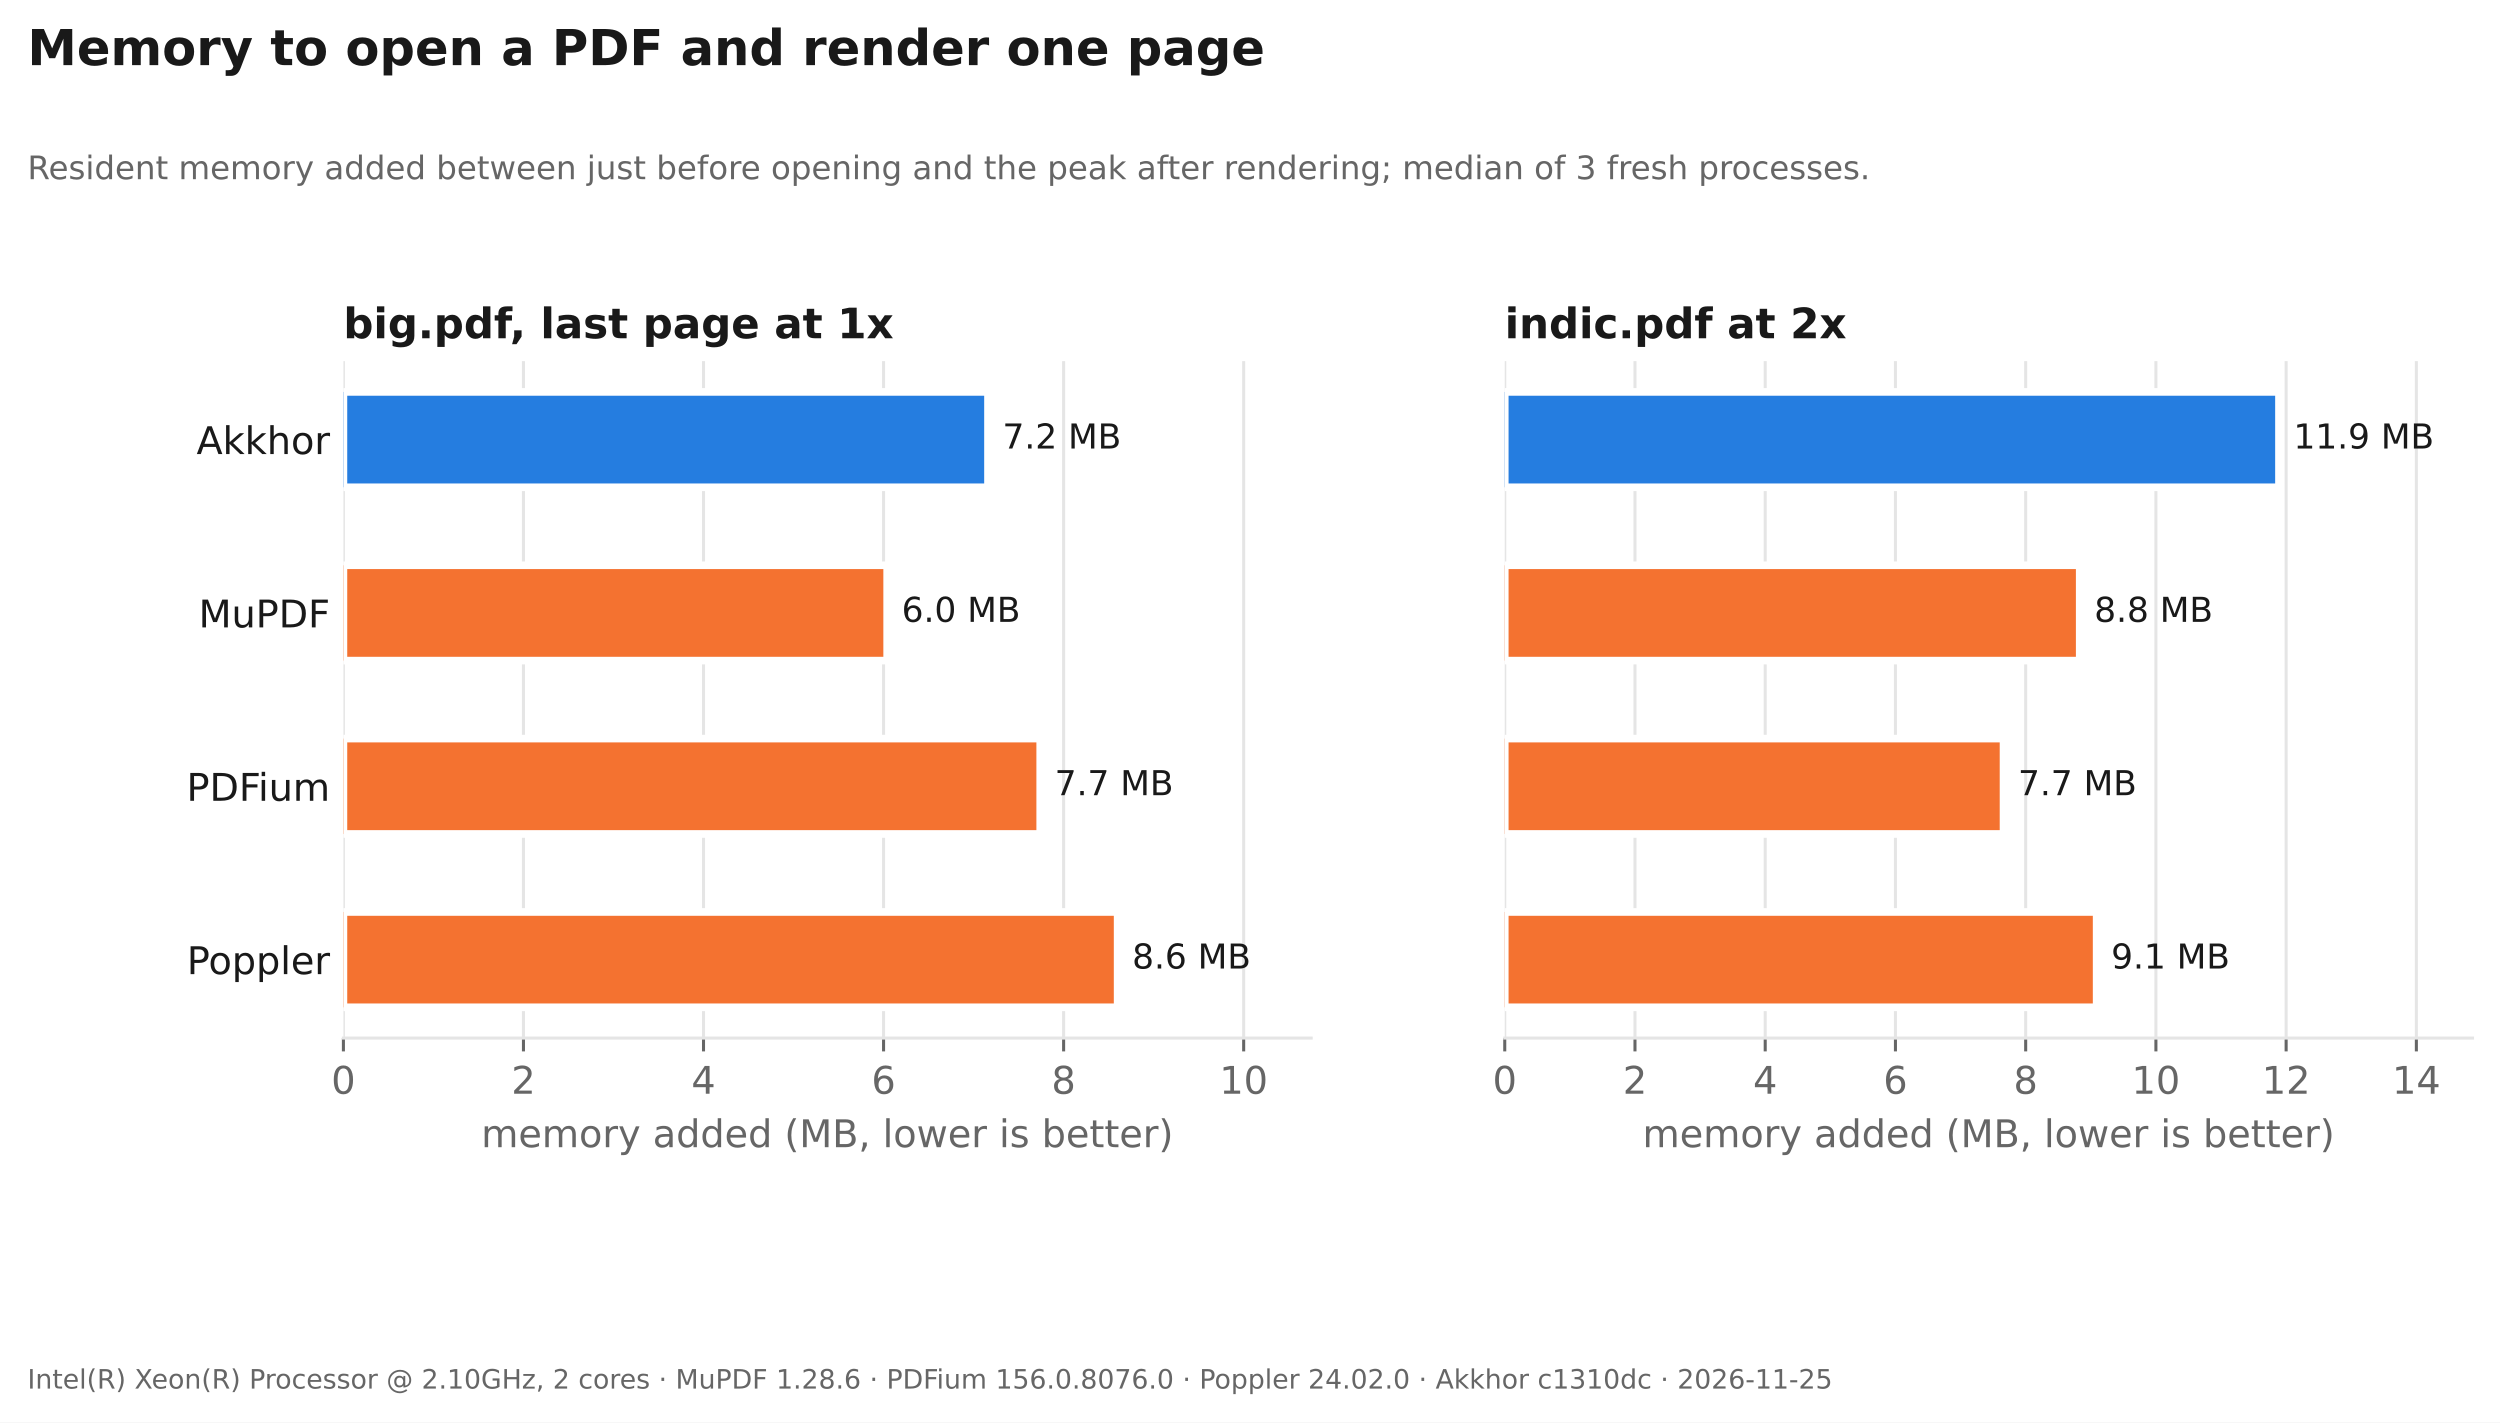
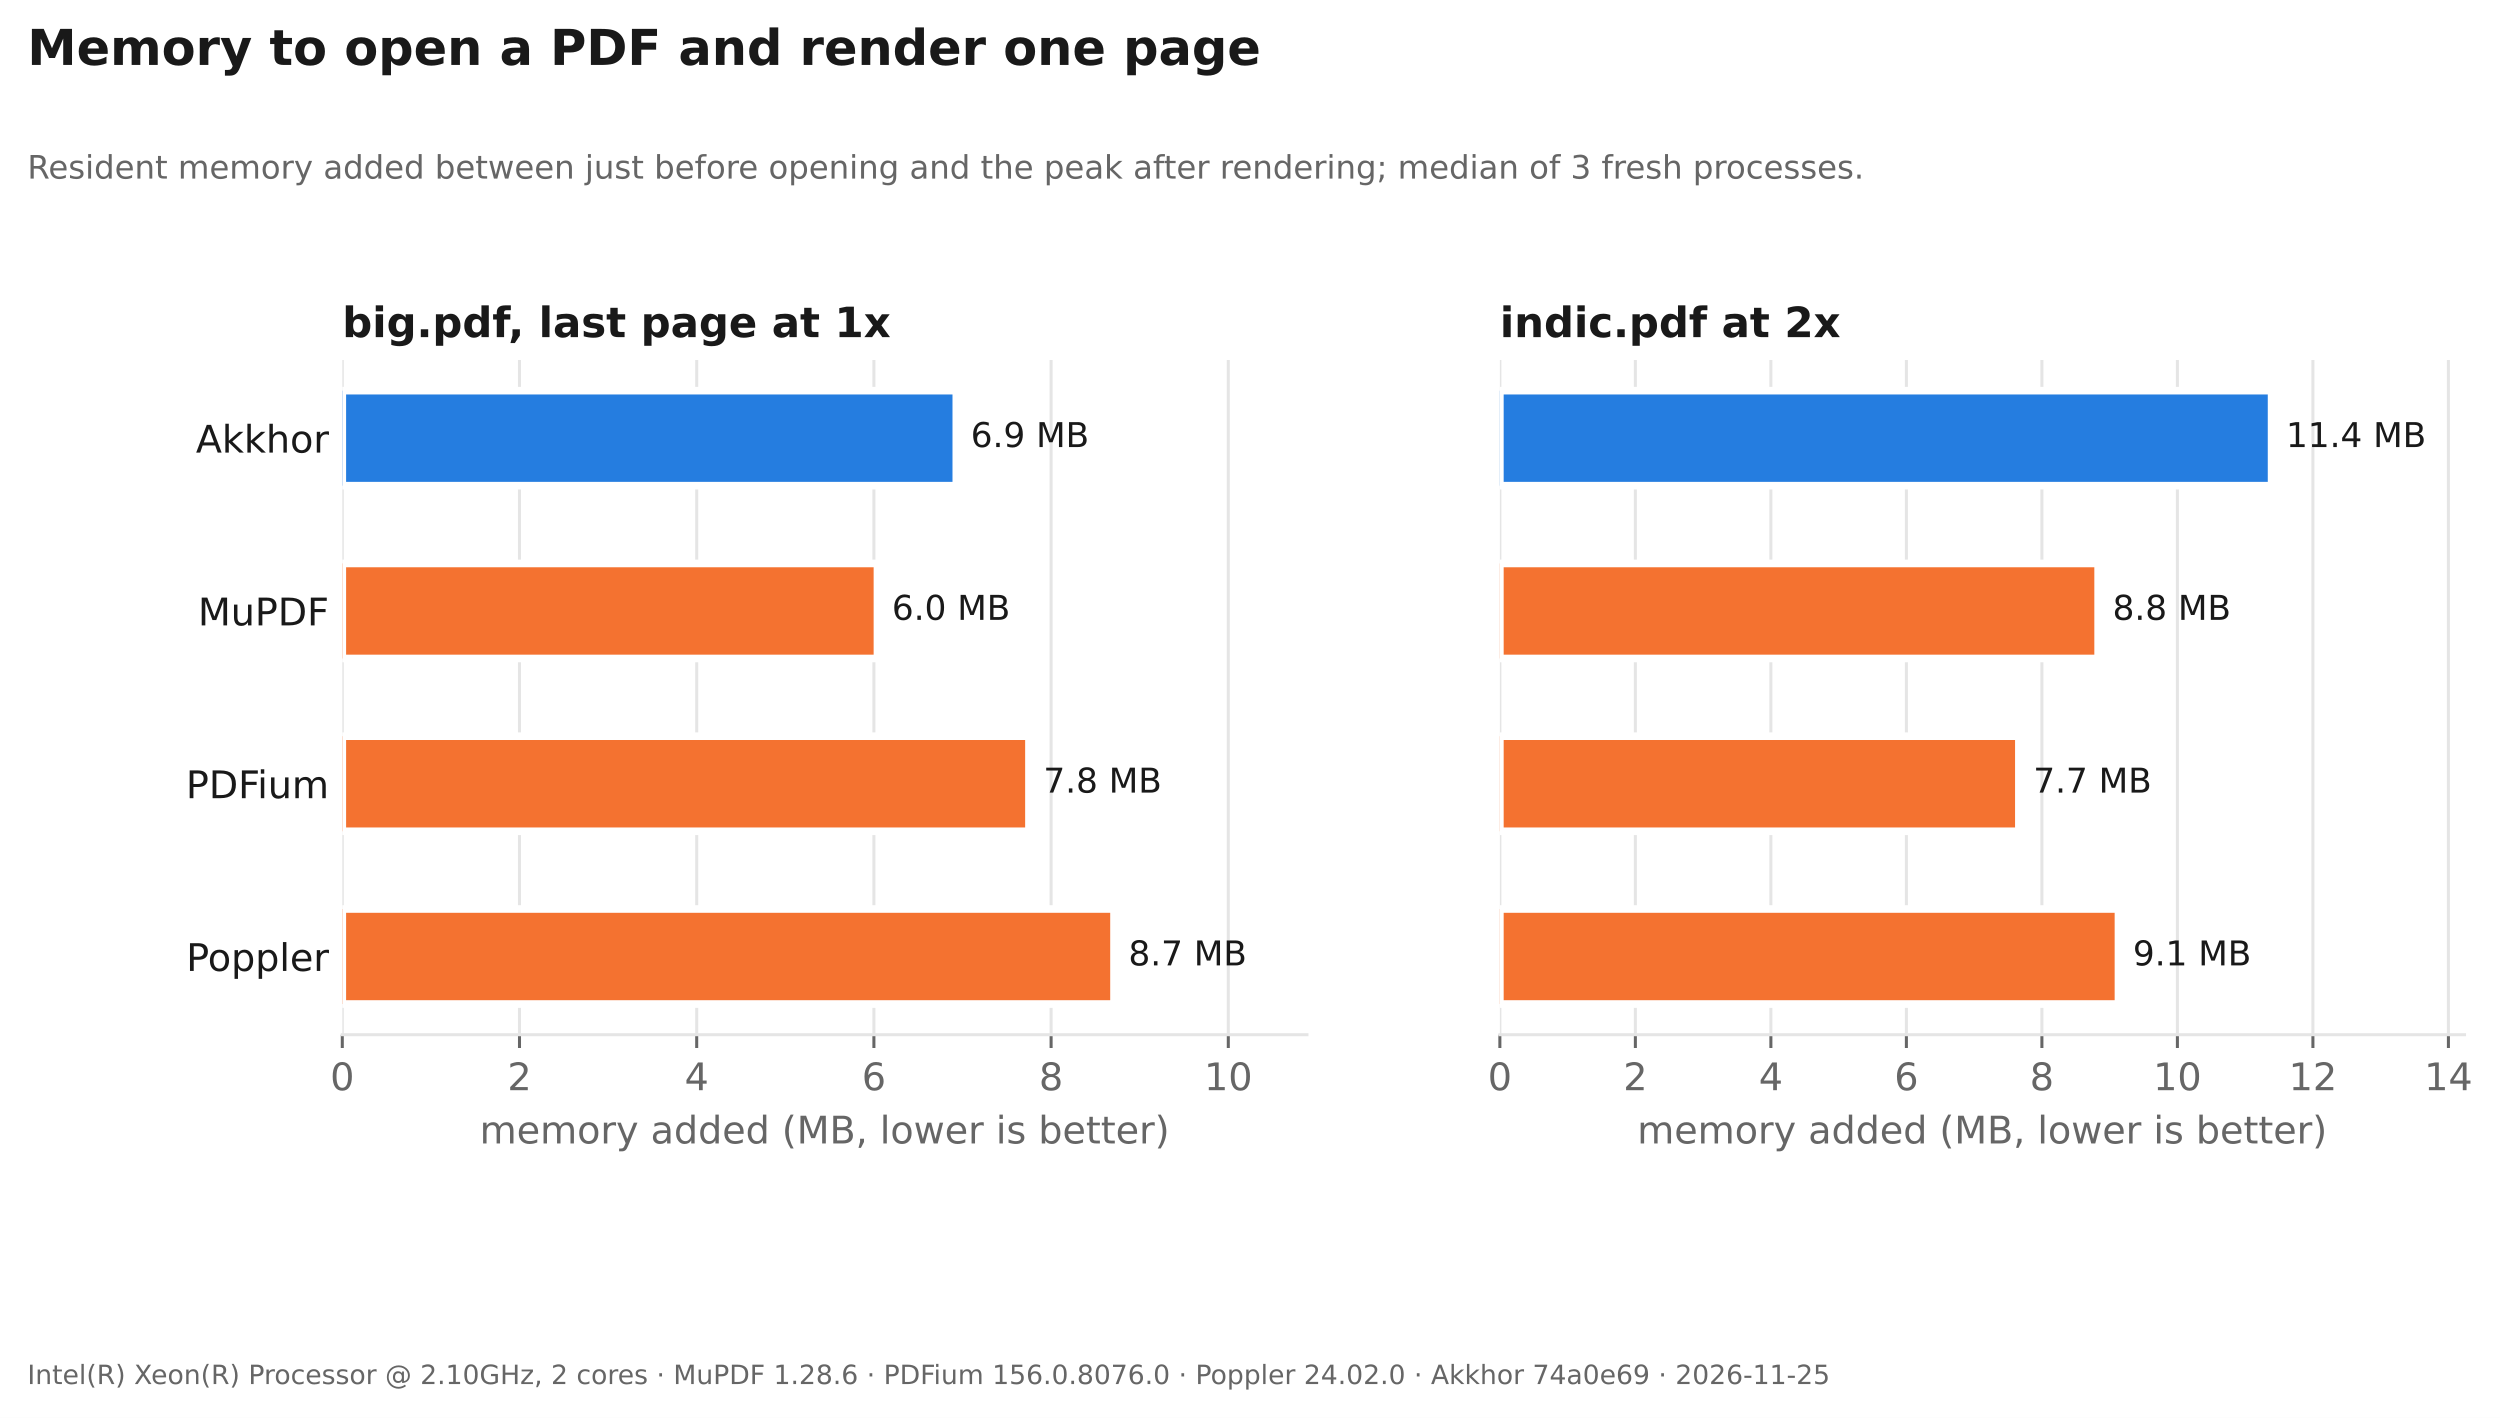
- <svg xmlns="http://www.w3.org/2000/svg" xmlns:xlink="http://www.w3.org/1999/xlink" width="655.2pt" height="372.802pt" viewBox="0 0 655.2 372.802" version="1.1">
+ <svg xmlns="http://www.w3.org/2000/svg" xmlns:xlink="http://www.w3.org/1999/xlink" width="657.332pt" height="372.802pt" viewBox="0 0 657.332 372.802" version="1.1">
  <defs>
    <style type="text/css">*{stroke-linejoin: round; stroke-linecap: butt}</style>
  </defs>
  <g id="figure_1">
    <g id="patch_1">
-       <path d="M 0 372.802  L 655.2 372.802  L 655.2 -0  L 0 -0  z " style="fill: #ffffff" />
+       <path d="M 0 372.802  L 657.332 372.802  L 657.332 -0  L 0 -0  z " style="fill: #ffffff" />
    </g>
    <g id="axes_1">
      <g id="patch_2">
        <path d="M 90 272.057  L 343.636 272.057  L 343.636 94.649  L 90 94.649  z " style="fill: #ffffff" />
      </g>
      <g id="matplotlib.axis_1">
        <g id="xtick_1">
          <g id="line2d_1">
-             <path d="M 90 272.057  L 90 94.649  " clip-path="url(#p24a822309f)" style="fill: none; stroke: #e5e5e5; stroke-width: 0.8; stroke-linecap: square" />
+             <path d="M 90 272.057  L 90 94.649  " clip-path="url(#p974d89cdba)" style="fill: none; stroke: #e5e5e5; stroke-width: 0.8; stroke-linecap: square" />
          </g>
          <g id="line2d_2">
            <defs>
-               <path id="m6e2ded6046" d="M 0 0  L 0 3.5  " style="stroke: #666666; stroke-width: 0.8" />
+               <path id="m2b7cd6c4aa" d="M 0 0  L 0 3.5  " style="stroke: #666666; stroke-width: 0.8" />
            </defs>
            <g>
-               <use xlink:href="#m6e2ded6046" x="90" y="272.057" style="fill: #666666; stroke: #666666; stroke-width: 0.8" />
+               <use xlink:href="#m2b7cd6c4aa" x="90" y="272.057" style="fill: #666666; stroke: #666666; stroke-width: 0.8" />
            </g>
          </g>
          <g id="text_1">
            <text style="font-size: 10px; font-family: 'DejaVu Sans'; text-anchor: middle; fill: #666666" x="90" y="286.655" transform="rotate(-0 90 286.6547)">0</text>
          </g>
        </g>
        <g id="xtick_2">
          <g id="line2d_3">
-             <path d="M 137.188 272.057  L 137.188 94.649  " clip-path="url(#p24a822309f)" style="fill: none; stroke: #e5e5e5; stroke-width: 0.8; stroke-linecap: square" />
+             <path d="M 136.592 272.057  L 136.592 94.649  " clip-path="url(#p974d89cdba)" style="fill: none; stroke: #e5e5e5; stroke-width: 0.8; stroke-linecap: square" />
          </g>
          <g id="line2d_4">
            <g>
-               <use xlink:href="#m6e2ded6046" x="137.188" y="272.057" style="fill: #666666; stroke: #666666; stroke-width: 0.8" />
+               <use xlink:href="#m2b7cd6c4aa" x="136.592" y="272.057" style="fill: #666666; stroke: #666666; stroke-width: 0.8" />
            </g>
          </g>
          <g id="text_2">
-             <text style="font-size: 10px; font-family: 'DejaVu Sans'; text-anchor: middle; fill: #666666" x="137.188" y="286.655" transform="rotate(-0 137.1882 286.6547)">2</text>
+             <text style="font-size: 10px; font-family: 'DejaVu Sans'; text-anchor: middle; fill: #666666" x="136.592" y="286.655" transform="rotate(-0 136.5922 286.6547)">2</text>
          </g>
        </g>
        <g id="xtick_3">
          <g id="line2d_5">
-             <path d="M 184.376 272.057  L 184.376 94.649  " clip-path="url(#p24a822309f)" style="fill: none; stroke: #e5e5e5; stroke-width: 0.8; stroke-linecap: square" />
+             <path d="M 183.184 272.057  L 183.184 94.649  " clip-path="url(#p974d89cdba)" style="fill: none; stroke: #e5e5e5; stroke-width: 0.8; stroke-linecap: square" />
          </g>
          <g id="line2d_6">
            <g>
-               <use xlink:href="#m6e2ded6046" x="184.376" y="272.057" style="fill: #666666; stroke: #666666; stroke-width: 0.8" />
+               <use xlink:href="#m2b7cd6c4aa" x="183.184" y="272.057" style="fill: #666666; stroke: #666666; stroke-width: 0.8" />
            </g>
          </g>
          <g id="text_3">
-             <text style="font-size: 10px; font-family: 'DejaVu Sans'; text-anchor: middle; fill: #666666" x="184.376" y="286.655" transform="rotate(-0 184.3763 286.6547)">4</text>
+             <text style="font-size: 10px; font-family: 'DejaVu Sans'; text-anchor: middle; fill: #666666" x="183.184" y="286.655" transform="rotate(-0 183.1844 286.6547)">4</text>
          </g>
        </g>
        <g id="xtick_4">
          <g id="line2d_7">
-             <path d="M 231.564 272.057  L 231.564 94.649  " clip-path="url(#p24a822309f)" style="fill: none; stroke: #e5e5e5; stroke-width: 0.8; stroke-linecap: square" />
+             <path d="M 229.777 272.057  L 229.777 94.649  " clip-path="url(#p974d89cdba)" style="fill: none; stroke: #e5e5e5; stroke-width: 0.8; stroke-linecap: square" />
          </g>
          <g id="line2d_8">
            <g>
-               <use xlink:href="#m6e2ded6046" x="231.564" y="272.057" style="fill: #666666; stroke: #666666; stroke-width: 0.8" />
+               <use xlink:href="#m2b7cd6c4aa" x="229.777" y="272.057" style="fill: #666666; stroke: #666666; stroke-width: 0.8" />
            </g>
          </g>
          <g id="text_4">
-             <text style="font-size: 10px; font-family: 'DejaVu Sans'; text-anchor: middle; fill: #666666" x="231.564" y="286.655" transform="rotate(-0 231.5645 286.6547)">6</text>
+             <text style="font-size: 10px; font-family: 'DejaVu Sans'; text-anchor: middle; fill: #666666" x="229.777" y="286.655" transform="rotate(-0 229.7766 286.6547)">6</text>
          </g>
        </g>
        <g id="xtick_5">
          <g id="line2d_9">
-             <path d="M 278.753 272.057  L 278.753 94.649  " clip-path="url(#p24a822309f)" style="fill: none; stroke: #e5e5e5; stroke-width: 0.8; stroke-linecap: square" />
+             <path d="M 276.369 272.057  L 276.369 94.649  " clip-path="url(#p974d89cdba)" style="fill: none; stroke: #e5e5e5; stroke-width: 0.8; stroke-linecap: square" />
          </g>
          <g id="line2d_10">
            <g>
-               <use xlink:href="#m6e2ded6046" x="278.753" y="272.057" style="fill: #666666; stroke: #666666; stroke-width: 0.8" />
+               <use xlink:href="#m2b7cd6c4aa" x="276.369" y="272.057" style="fill: #666666; stroke: #666666; stroke-width: 0.8" />
            </g>
          </g>
          <g id="text_5">
-             <text style="font-size: 10px; font-family: 'DejaVu Sans'; text-anchor: middle; fill: #666666" x="278.753" y="286.655" transform="rotate(-0 278.7526 286.6547)">8</text>
+             <text style="font-size: 10px; font-family: 'DejaVu Sans'; text-anchor: middle; fill: #666666" x="276.369" y="286.655" transform="rotate(-0 276.3689 286.6547)">8</text>
          </g>
        </g>
        <g id="xtick_6">
          <g id="line2d_11">
-             <path d="M 325.941 272.057  L 325.941 94.649  " clip-path="url(#p24a822309f)" style="fill: none; stroke: #e5e5e5; stroke-width: 0.8; stroke-linecap: square" />
+             <path d="M 322.961 272.057  L 322.961 94.649  " clip-path="url(#p974d89cdba)" style="fill: none; stroke: #e5e5e5; stroke-width: 0.8; stroke-linecap: square" />
          </g>
          <g id="line2d_12">
            <g>
-               <use xlink:href="#m6e2ded6046" x="325.941" y="272.057" style="fill: #666666; stroke: #666666; stroke-width: 0.8" />
+               <use xlink:href="#m2b7cd6c4aa" x="322.961" y="272.057" style="fill: #666666; stroke: #666666; stroke-width: 0.8" />
            </g>
          </g>
          <g id="text_6">
-             <text style="font-size: 10px; font-family: 'DejaVu Sans'; text-anchor: middle; fill: #666666" x="325.941" y="286.655" transform="rotate(-0 325.9408 286.6547)">10</text>
+             <text style="font-size: 10px; font-family: 'DejaVu Sans'; text-anchor: middle; fill: #666666" x="322.961" y="286.655" transform="rotate(-0 322.9611 286.6547)">10</text>
          </g>
        </g>
        <g id="text_7">
          <text style="font-size: 10px; font-family: 'DejaVu Sans'; text-anchor: middle; fill: #666666" x="216.818" y="300.655" transform="rotate(-0 216.8182 300.6555)">memory added (MB, lower is better)</text>
        </g>
      </g>
      <g id="matplotlib.axis_2">
        <g id="ytick_1">
          <g id="line2d_13" />
          <g id="text_8">
            <text style="font-size: 10px; font-family: 'DejaVu Sans'; text-anchor: end; fill: #191919" x="86.5" y="119.006" transform="rotate(-0 86.5 119.0058)">Akkhor</text>
          </g>
        </g>
        <g id="ytick_2">
          <g id="line2d_14" />
          <g id="text_9">
            <text style="font-size: 10px; font-family: 'DejaVu Sans'; text-anchor: end; fill: #191919" x="86.5" y="164.436" transform="rotate(-0 86.5 164.4364)">MuPDF</text>
          </g>
        </g>
        <g id="ytick_3">
          <g id="line2d_15" />
          <g id="text_10">
            <text style="font-size: 10px; font-family: 'DejaVu Sans'; text-anchor: end; fill: #191919" x="86.5" y="209.868" transform="rotate(-0 86.5 209.8677)">PDFium</text>
          </g>
        </g>
        <g id="ytick_4">
          <g id="line2d_16" />
          <g id="text_11">
            <text style="font-size: 10px; font-family: 'DejaVu Sans'; text-anchor: end; fill: #191919" x="86.5" y="255.299" transform="rotate(-0 86.5 255.2987)">Poppler</text>
          </g>
        </g>
      </g>
      <g id="patch_3">
-         <path d="M 90 127.7  L 258.934 127.7  L 258.934 102.713  L 90 102.713  z " clip-path="url(#p24a822309f)" style="fill: #257de0; stroke: #ffffff; stroke-width: 2; stroke-linejoin: miter" />
+         <path d="M 90 127.7  L 251.442 127.7  L 251.442 102.713  L 90 102.713  z " clip-path="url(#p974d89cdba)" style="fill: #257de0; stroke: #ffffff; stroke-width: 2; stroke-linejoin: miter" />
      </g>
      <g id="patch_4">
-         <path d="M 90 173.131  L 232.508 173.131  L 232.508 148.144  L 90 148.144  z " clip-path="url(#p24a822309f)" style="fill: #f47230; stroke: #ffffff; stroke-width: 2; stroke-linejoin: miter" />
+         <path d="M 90 173.131  L 230.708 173.131  L 230.708 148.144  L 90 148.144  z " clip-path="url(#p974d89cdba)" style="fill: #f47230; stroke: #ffffff; stroke-width: 2; stroke-linejoin: miter" />
      </g>
      <g id="patch_5">
-         <path d="M 90 218.562  L 272.618 218.562  L 272.618 193.575  L 90 193.575  z " clip-path="url(#p24a822309f)" style="fill: #f47230; stroke: #ffffff; stroke-width: 2; stroke-linejoin: miter" />
+         <path d="M 90 218.562  L 270.545 218.562  L 270.545 193.575  L 90 193.575  z " clip-path="url(#p974d89cdba)" style="fill: #f47230; stroke: #ffffff; stroke-width: 2; stroke-linejoin: miter" />
      </g>
      <g id="patch_6">
-         <path d="M 90 263.993  L 292.909 263.993  L 292.909 239.006  L 90 239.006  z " clip-path="url(#p24a822309f)" style="fill: #f47230; stroke: #ffffff; stroke-width: 2; stroke-linejoin: miter" />
+         <path d="M 90 263.993  L 292.909 263.993  L 292.909 239.006  L 90 239.006  z " clip-path="url(#p974d89cdba)" style="fill: #f47230; stroke: #ffffff; stroke-width: 2; stroke-linejoin: miter" />
      </g>
      <g id="patch_7">
        <path d="M 90 272.057  L 343.636 272.057  " style="fill: none; stroke: #e5e5e5; stroke-width: 0.8; stroke-linejoin: miter; stroke-linecap: square" />
      </g>
      <g id="text_12">
-         <text style="font-size: 9px; font-family: 'DejaVu Sans'; text-anchor: start; fill: #191919" x="262.738" y="117.544" transform="rotate(-0 262.7382 117.5444)">7.2 MB</text>
+         <text style="font-size: 9px; font-family: 'DejaVu Sans'; text-anchor: start; fill: #191919" x="255.247" y="117.544" transform="rotate(-0 255.2466 117.5444)">6.9 MB</text>
      </g>
      <g id="text_13">
-         <text style="font-size: 9px; font-family: 'DejaVu Sans'; text-anchor: start; fill: #191919" x="236.313" y="162.975" transform="rotate(-0 236.3128 162.9754)">6.0 MB</text>
+         <text style="font-size: 9px; font-family: 'DejaVu Sans'; text-anchor: start; fill: #191919" x="234.513" y="162.975" transform="rotate(-0 234.513 162.9754)">6.0 MB</text>
      </g>
      <g id="text_14">
-         <text style="font-size: 9px; font-family: 'DejaVu Sans'; text-anchor: start; fill: #191919" x="276.423" y="208.406" transform="rotate(-0 276.4227 208.4064)">7.7 MB</text>
+         <text style="font-size: 9px; font-family: 'DejaVu Sans'; text-anchor: start; fill: #191919" x="274.349" y="208.406" transform="rotate(-0 274.3494 208.4064)">7.8 MB</text>
      </g>
      <g id="text_15">
-         <text style="font-size: 9px; font-family: 'DejaVu Sans'; text-anchor: start; fill: #191919" x="296.714" y="253.837" transform="rotate(-0 296.7136 253.8374)">8.6 MB</text>
+         <text style="font-size: 9px; font-family: 'DejaVu Sans'; text-anchor: start; fill: #191919" x="296.714" y="253.837" transform="rotate(-0 296.7136 253.8374)">8.7 MB</text>
      </g>
      <g id="text_16">
        <text style="font-weight: 700; font-size: 11px; font-family: 'DejaVu Sans'; text-anchor: start; fill: #191919" x="90" y="88.649" transform="rotate(-0 90 88.64902)">big.pdf, last page at 1x</text>
      </g>
    </g>
    <g id="axes_2">
      <g id="patch_8">
        <path d="M 394.364 272.057  L 648 272.057  L 648 94.649  L 394.364 94.649  z " style="fill: #ffffff" />
      </g>
      <g id="matplotlib.axis_3">
        <g id="xtick_7">
          <g id="line2d_17">
-             <path d="M 394.364 272.057  L 394.364 94.649  " clip-path="url(#p24ca87e964)" style="fill: none; stroke: #e5e5e5; stroke-width: 0.8; stroke-linecap: square" />
+             <path d="M 394.364 272.057  L 394.364 94.649  " clip-path="url(#p8ef6da80b0)" style="fill: none; stroke: #e5e5e5; stroke-width: 0.8; stroke-linecap: square" />
          </g>
          <g id="line2d_18">
            <g>
-               <use xlink:href="#m6e2ded6046" x="394.364" y="272.057" style="fill: #666666; stroke: #666666; stroke-width: 0.8" />
+               <use xlink:href="#m2b7cd6c4aa" x="394.364" y="272.057" style="fill: #666666; stroke: #666666; stroke-width: 0.8" />
            </g>
          </g>
          <g id="text_17">
            <text style="font-size: 10px; font-family: 'DejaVu Sans'; text-anchor: middle; fill: #666666" x="394.364" y="286.655" transform="rotate(-0 394.3636 286.6547)">0</text>
          </g>
        </g>
        <g id="xtick_8">
          <g id="line2d_19">
-             <path d="M 428.495 272.057  L 428.495 94.649  " clip-path="url(#p24ca87e964)" style="fill: none; stroke: #e5e5e5; stroke-width: 0.8; stroke-linecap: square" />
+             <path d="M 429.993 272.057  L 429.993 94.649  " clip-path="url(#p8ef6da80b0)" style="fill: none; stroke: #e5e5e5; stroke-width: 0.8; stroke-linecap: square" />
          </g>
          <g id="line2d_20">
            <g>
-               <use xlink:href="#m6e2ded6046" x="428.495" y="272.057" style="fill: #666666; stroke: #666666; stroke-width: 0.8" />
+               <use xlink:href="#m2b7cd6c4aa" x="429.993" y="272.057" style="fill: #666666; stroke: #666666; stroke-width: 0.8" />
            </g>
          </g>
          <g id="text_18">
-             <text style="font-size: 10px; font-family: 'DejaVu Sans'; text-anchor: middle; fill: #666666" x="428.495" y="286.655" transform="rotate(-0 428.4947 286.6547)">2</text>
+             <text style="font-size: 10px; font-family: 'DejaVu Sans'; text-anchor: middle; fill: #666666" x="429.993" y="286.655" transform="rotate(-0 429.993 286.6547)">2</text>
          </g>
        </g>
        <g id="xtick_9">
          <g id="line2d_21">
-             <path d="M 462.626 272.057  L 462.626 94.649  " clip-path="url(#p24ca87e964)" style="fill: none; stroke: #e5e5e5; stroke-width: 0.8; stroke-linecap: square" />
+             <path d="M 465.622 272.057  L 465.622 94.649  " clip-path="url(#p8ef6da80b0)" style="fill: none; stroke: #e5e5e5; stroke-width: 0.8; stroke-linecap: square" />
          </g>
          <g id="line2d_22">
            <g>
-               <use xlink:href="#m6e2ded6046" x="462.626" y="272.057" style="fill: #666666; stroke: #666666; stroke-width: 0.8" />
+               <use xlink:href="#m2b7cd6c4aa" x="465.622" y="272.057" style="fill: #666666; stroke: #666666; stroke-width: 0.8" />
            </g>
          </g>
          <g id="text_19">
-             <text style="font-size: 10px; font-family: 'DejaVu Sans'; text-anchor: middle; fill: #666666" x="462.626" y="286.655" transform="rotate(-0 462.6257 286.6547)">4</text>
+             <text style="font-size: 10px; font-family: 'DejaVu Sans'; text-anchor: middle; fill: #666666" x="465.622" y="286.655" transform="rotate(-0 465.6223 286.6547)">4</text>
          </g>
        </g>
        <g id="xtick_10">
          <g id="line2d_23">
-             <path d="M 496.757 272.057  L 496.757 94.649  " clip-path="url(#p24ca87e964)" style="fill: none; stroke: #e5e5e5; stroke-width: 0.8; stroke-linecap: square" />
+             <path d="M 501.252 272.057  L 501.252 94.649  " clip-path="url(#p8ef6da80b0)" style="fill: none; stroke: #e5e5e5; stroke-width: 0.8; stroke-linecap: square" />
          </g>
          <g id="line2d_24">
            <g>
-               <use xlink:href="#m6e2ded6046" x="496.757" y="272.057" style="fill: #666666; stroke: #666666; stroke-width: 0.8" />
+               <use xlink:href="#m2b7cd6c4aa" x="501.252" y="272.057" style="fill: #666666; stroke: #666666; stroke-width: 0.8" />
            </g>
          </g>
          <g id="text_20">
-             <text style="font-size: 10px; font-family: 'DejaVu Sans'; text-anchor: middle; fill: #666666" x="496.757" y="286.655" transform="rotate(-0 496.7568 286.6547)">6</text>
+             <text style="font-size: 10px; font-family: 'DejaVu Sans'; text-anchor: middle; fill: #666666" x="501.252" y="286.655" transform="rotate(-0 501.2517 286.6547)">6</text>
          </g>
        </g>
        <g id="xtick_11">
          <g id="line2d_25">
-             <path d="M 530.888 272.057  L 530.888 94.649  " clip-path="url(#p24ca87e964)" style="fill: none; stroke: #e5e5e5; stroke-width: 0.8; stroke-linecap: square" />
+             <path d="M 536.881 272.057  L 536.881 94.649  " clip-path="url(#p8ef6da80b0)" style="fill: none; stroke: #e5e5e5; stroke-width: 0.8; stroke-linecap: square" />
          </g>
          <g id="line2d_26">
            <g>
-               <use xlink:href="#m6e2ded6046" x="530.888" y="272.057" style="fill: #666666; stroke: #666666; stroke-width: 0.8" />
+               <use xlink:href="#m2b7cd6c4aa" x="536.881" y="272.057" style="fill: #666666; stroke: #666666; stroke-width: 0.8" />
            </g>
          </g>
          <g id="text_21">
-             <text style="font-size: 10px; font-family: 'DejaVu Sans'; text-anchor: middle; fill: #666666" x="530.888" y="286.655" transform="rotate(-0 530.8878 286.6547)">8</text>
+             <text style="font-size: 10px; font-family: 'DejaVu Sans'; text-anchor: middle; fill: #666666" x="536.881" y="286.655" transform="rotate(-0 536.881 286.6547)">8</text>
          </g>
        </g>
        <g id="xtick_12">
          <g id="line2d_27">
-             <path d="M 565.019 272.057  L 565.019 94.649  " clip-path="url(#p24ca87e964)" style="fill: none; stroke: #e5e5e5; stroke-width: 0.8; stroke-linecap: square" />
+             <path d="M 572.51 272.057  L 572.51 94.649  " clip-path="url(#p8ef6da80b0)" style="fill: none; stroke: #e5e5e5; stroke-width: 0.8; stroke-linecap: square" />
          </g>
          <g id="line2d_28">
            <g>
-               <use xlink:href="#m6e2ded6046" x="565.019" y="272.057" style="fill: #666666; stroke: #666666; stroke-width: 0.8" />
+               <use xlink:href="#m2b7cd6c4aa" x="572.51" y="272.057" style="fill: #666666; stroke: #666666; stroke-width: 0.8" />
            </g>
          </g>
          <g id="text_22">
-             <text style="font-size: 10px; font-family: 'DejaVu Sans'; text-anchor: middle; fill: #666666" x="565.019" y="286.655" transform="rotate(-0 565.0189 286.6547)">10</text>
+             <text style="font-size: 10px; font-family: 'DejaVu Sans'; text-anchor: middle; fill: #666666" x="572.51" y="286.655" transform="rotate(-0 572.5103 286.6547)">10</text>
          </g>
        </g>
        <g id="xtick_13">
          <g id="line2d_29">
-             <path d="M 599.15 272.057  L 599.15 94.649  " clip-path="url(#p24ca87e964)" style="fill: none; stroke: #e5e5e5; stroke-width: 0.8; stroke-linecap: square" />
+             <path d="M 608.14 272.057  L 608.14 94.649  " clip-path="url(#p8ef6da80b0)" style="fill: none; stroke: #e5e5e5; stroke-width: 0.8; stroke-linecap: square" />
          </g>
          <g id="line2d_30">
            <g>
-               <use xlink:href="#m6e2ded6046" x="599.15" y="272.057" style="fill: #666666; stroke: #666666; stroke-width: 0.8" />
+               <use xlink:href="#m2b7cd6c4aa" x="608.14" y="272.057" style="fill: #666666; stroke: #666666; stroke-width: 0.8" />
            </g>
          </g>
          <g id="text_23">
-             <text style="font-size: 10px; font-family: 'DejaVu Sans'; text-anchor: middle; fill: #666666" x="599.15" y="286.655" transform="rotate(-0 599.1499 286.6547)">12</text>
+             <text style="font-size: 10px; font-family: 'DejaVu Sans'; text-anchor: middle; fill: #666666" x="608.14" y="286.655" transform="rotate(-0 608.1397 286.6547)">12</text>
          </g>
        </g>
        <g id="xtick_14">
          <g id="line2d_31">
-             <path d="M 633.281 272.057  L 633.281 94.649  " clip-path="url(#p24ca87e964)" style="fill: none; stroke: #e5e5e5; stroke-width: 0.8; stroke-linecap: square" />
+             <path d="M 643.769 272.057  L 643.769 94.649  " clip-path="url(#p8ef6da80b0)" style="fill: none; stroke: #e5e5e5; stroke-width: 0.8; stroke-linecap: square" />
          </g>
          <g id="line2d_32">
            <g>
-               <use xlink:href="#m6e2ded6046" x="633.281" y="272.057" style="fill: #666666; stroke: #666666; stroke-width: 0.8" />
+               <use xlink:href="#m2b7cd6c4aa" x="643.769" y="272.057" style="fill: #666666; stroke: #666666; stroke-width: 0.8" />
            </g>
          </g>
          <g id="text_24">
-             <text style="font-size: 10px; font-family: 'DejaVu Sans'; text-anchor: middle; fill: #666666" x="633.281" y="286.655" transform="rotate(-0 633.281 286.6547)">14</text>
+             <text style="font-size: 10px; font-family: 'DejaVu Sans'; text-anchor: middle; fill: #666666" x="643.769" y="286.655" transform="rotate(-0 643.769 286.6547)">14</text>
          </g>
        </g>
        <g id="text_25">
          <text style="font-size: 10px; font-family: 'DejaVu Sans'; text-anchor: middle; fill: #666666" x="521.182" y="300.655" transform="rotate(-0 521.1818 300.6555)">memory added (MB, lower is better)</text>
        </g>
      </g>
      <g id="matplotlib.axis_4">
        <g id="ytick_5">
          <g id="line2d_33" />
        </g>
        <g id="ytick_6">
          <g id="line2d_34" />
        </g>
        <g id="ytick_7">
          <g id="line2d_35" />
        </g>
        <g id="ytick_8">
          <g id="line2d_36" />
        </g>
      </g>
      <g id="patch_9">
-         <path d="M 394.364 127.7  L 597.273 127.7  L 597.273 102.713  L 394.364 102.713  z " clip-path="url(#p24ca87e964)" style="fill: #257de0; stroke: #ffffff; stroke-width: 2; stroke-linejoin: miter" />
+         <path d="M 394.364 127.7  L 597.273 127.7  L 597.273 102.713  L 394.364 102.713  z " clip-path="url(#p8ef6da80b0)" style="fill: #257de0; stroke: #ffffff; stroke-width: 2; stroke-linejoin: miter" />
      </g>
      <g id="patch_10">
-         <path d="M 394.364 173.131  L 545.052 173.131  L 545.052 148.144  L 394.364 148.144  z " clip-path="url(#p24ca87e964)" style="fill: #f47230; stroke: #ffffff; stroke-width: 2; stroke-linejoin: miter" />
+         <path d="M 394.364 173.131  L 551.667 173.131  L 551.667 148.144  L 394.364 148.144  z " clip-path="url(#p8ef6da80b0)" style="fill: #f47230; stroke: #ffffff; stroke-width: 2; stroke-linejoin: miter" />
      </g>
      <g id="patch_11">
-         <path d="M 394.364 218.562  L 525.086 218.562  L 525.086 193.575  L 394.364 193.575  z " clip-path="url(#p24ca87e964)" style="fill: #f47230; stroke: #ffffff; stroke-width: 2; stroke-linejoin: miter" />
+         <path d="M 394.364 218.562  L 530.824 218.562  L 530.824 193.575  L 394.364 193.575  z " clip-path="url(#p8ef6da80b0)" style="fill: #f47230; stroke: #ffffff; stroke-width: 2; stroke-linejoin: miter" />
      </g>
      <g id="patch_12">
-         <path d="M 394.364 263.993  L 549.489 263.993  L 549.489 239.006  L 394.364 239.006  z " clip-path="url(#p24ca87e964)" style="fill: #f47230; stroke: #ffffff; stroke-width: 2; stroke-linejoin: miter" />
+         <path d="M 394.364 263.993  L 557.012 263.993  L 557.012 239.006  L 394.364 239.006  z " clip-path="url(#p8ef6da80b0)" style="fill: #f47230; stroke: #ffffff; stroke-width: 2; stroke-linejoin: miter" />
      </g>
      <g id="patch_13">
        <path d="M 394.364 272.057  L 648 272.057  " style="fill: none; stroke: #e5e5e5; stroke-width: 0.8; stroke-linejoin: miter; stroke-linecap: square" />
      </g>
      <g id="text_26">
-         <text style="font-size: 9px; font-family: 'DejaVu Sans'; text-anchor: start; fill: #191919" x="601.077" y="117.544" transform="rotate(-0 601.0773 117.5444)">11.9 MB</text>
+         <text style="font-size: 9px; font-family: 'DejaVu Sans'; text-anchor: start; fill: #191919" x="601.077" y="117.544" transform="rotate(-0 601.0773 117.5444)">11.4 MB</text>
      </g>
      <g id="text_27">
-         <text style="font-size: 9px; font-family: 'DejaVu Sans'; text-anchor: start; fill: #191919" x="548.857" y="162.975" transform="rotate(-0 548.8568 162.9754)">8.8 MB</text>
+         <text style="font-size: 9px; font-family: 'DejaVu Sans'; text-anchor: start; fill: #191919" x="555.472" y="162.975" transform="rotate(-0 555.4717 162.9754)">8.8 MB</text>
      </g>
      <g id="text_28">
-         <text style="font-size: 9px; font-family: 'DejaVu Sans'; text-anchor: start; fill: #191919" x="528.89" y="208.406" transform="rotate(-0 528.8901 208.4064)">7.7 MB</text>
+         <text style="font-size: 9px; font-family: 'DejaVu Sans'; text-anchor: start; fill: #191919" x="534.629" y="208.406" transform="rotate(-0 534.6286 208.4064)">7.7 MB</text>
      </g>
      <g id="text_29">
-         <text style="font-size: 9px; font-family: 'DejaVu Sans'; text-anchor: start; fill: #191919" x="553.294" y="253.837" transform="rotate(-0 553.2938 253.8374)">9.1 MB</text>
+         <text style="font-size: 9px; font-family: 'DejaVu Sans'; text-anchor: start; fill: #191919" x="560.816" y="253.837" transform="rotate(-0 560.8161 253.8374)">9.1 MB</text>
      </g>
      <g id="text_30">
        <text style="font-weight: 700; font-size: 11px; font-family: 'DejaVu Sans'; text-anchor: start; fill: #191919" x="394.364" y="88.649" transform="rotate(-0 394.3636 88.64902)">indic.pdf at 2x</text>
      </g>
    </g>
    <g id="text_31">
      <text style="font-weight: 700; font-size: 13px; font-family: 'DejaVu Sans'; text-anchor: start; fill: #191919" x="7.2" y="17.078" transform="rotate(-0 7.2 17.07797)">Memory to open a PDF and render one page</text>
    </g>
    <g id="text_32">
      <text style="font-size: 8.5px; font-family: 'DejaVu Sans'; text-anchor: start; fill: #666666" x="7.2" y="46.959" transform="rotate(-0 7.2 46.95902)">Resident memory added between just before opening and the peak after rendering; median of 3 fresh processes.</text>
    </g>
    <g id="text_33">
-       <text style="font-size: 7px; font-family: 'DejaVu Sans'; text-anchor: start; fill: #666666" x="7.2" y="363.92" transform="rotate(-0 7.2 363.9199)">Intel(R) Xeon(R) Processor @ 2.10GHz, 2 cores · MuPDF 1.28.6 · PDFium 156.0.8076.0 · Poppler 24.02.0 · Akkhor c1310dc · 2026-11-25</text>
+       <text style="font-size: 7px; font-family: 'DejaVu Sans'; text-anchor: start; fill: #666666" x="7.2" y="363.92" transform="rotate(-0 7.2 363.9199)">Intel(R) Xeon(R) Processor @ 2.10GHz, 2 cores · MuPDF 1.28.6 · PDFium 156.0.8076.0 · Poppler 24.02.0 · Akkhor 74a0e69 · 2026-11-25</text>
    </g>
  </g>
  <defs>
-     <clipPath id="p24a822309f">
+     <clipPath id="p974d89cdba">
      <rect x="90" y="94.649" width="253.636" height="177.408" />
    </clipPath>
-     <clipPath id="p24ca87e964">
+     <clipPath id="p8ef6da80b0">
      <rect x="394.364" y="94.649" width="253.636" height="177.408" />
    </clipPath>
  </defs>
</svg>
